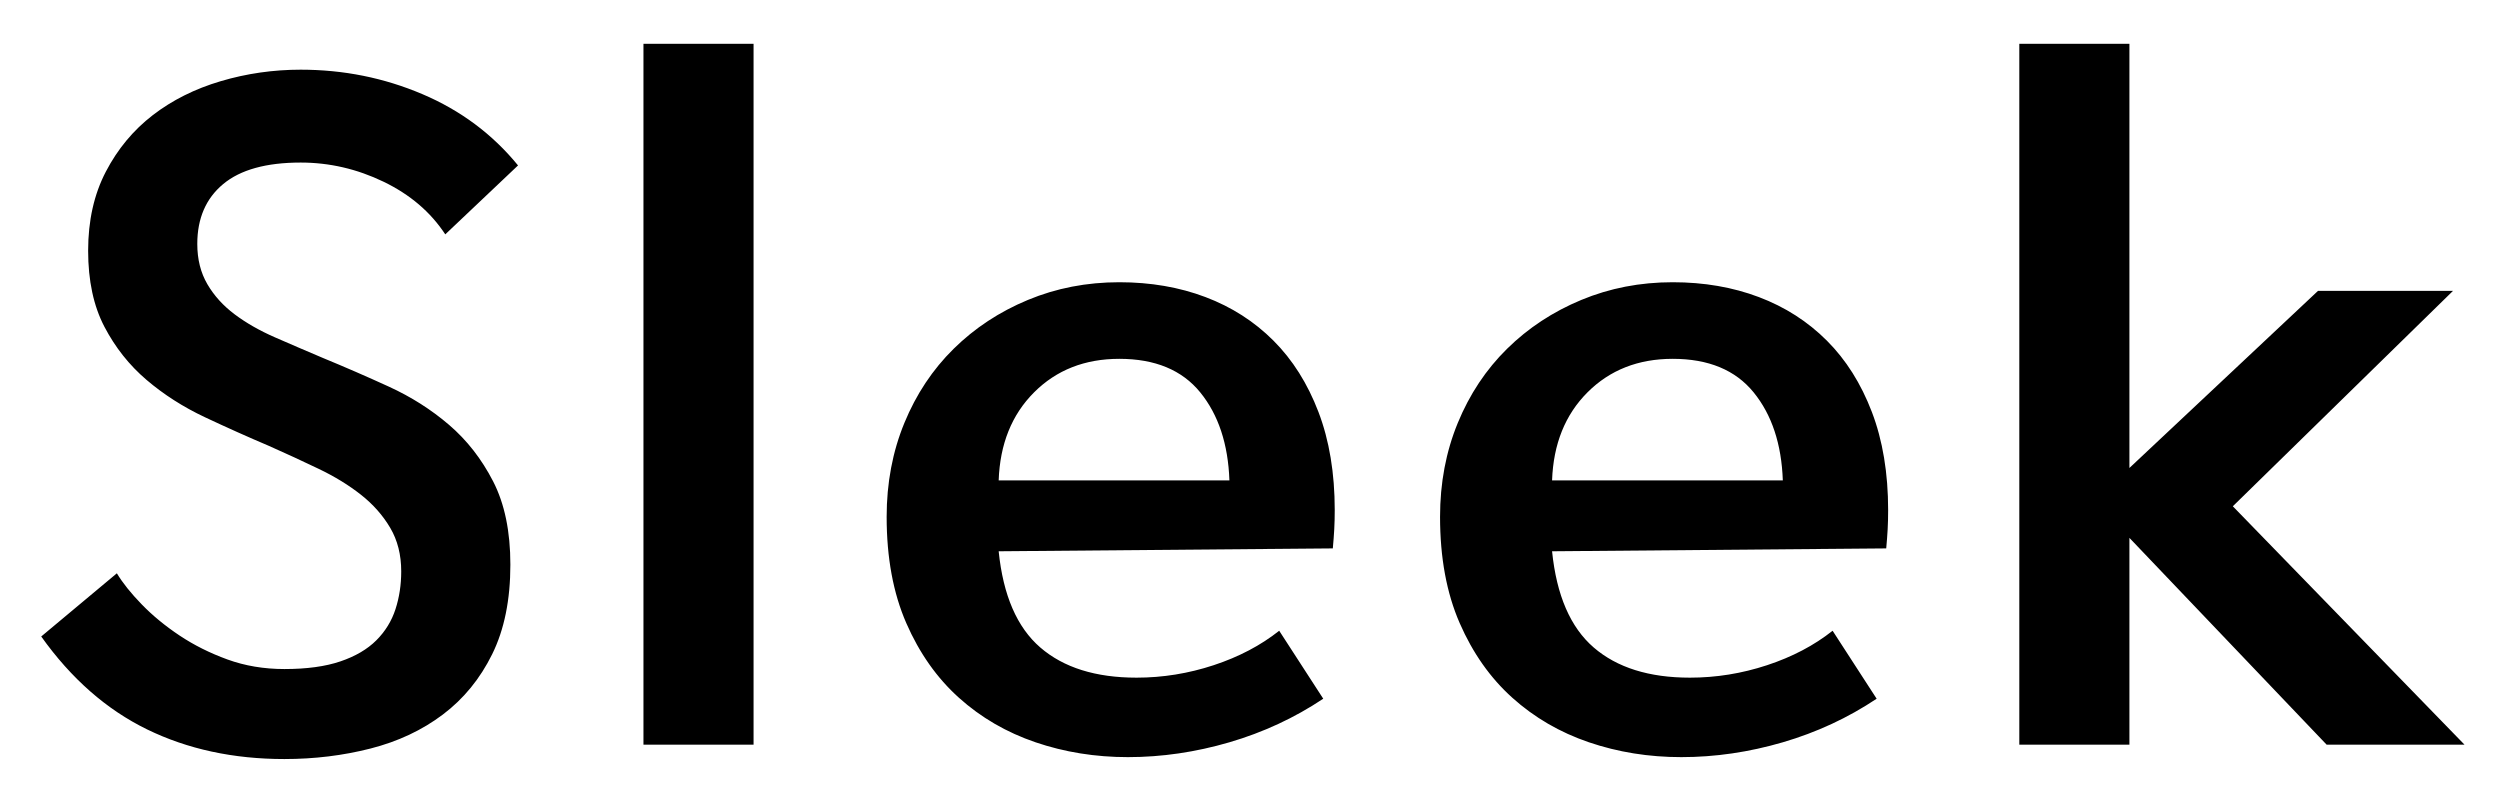
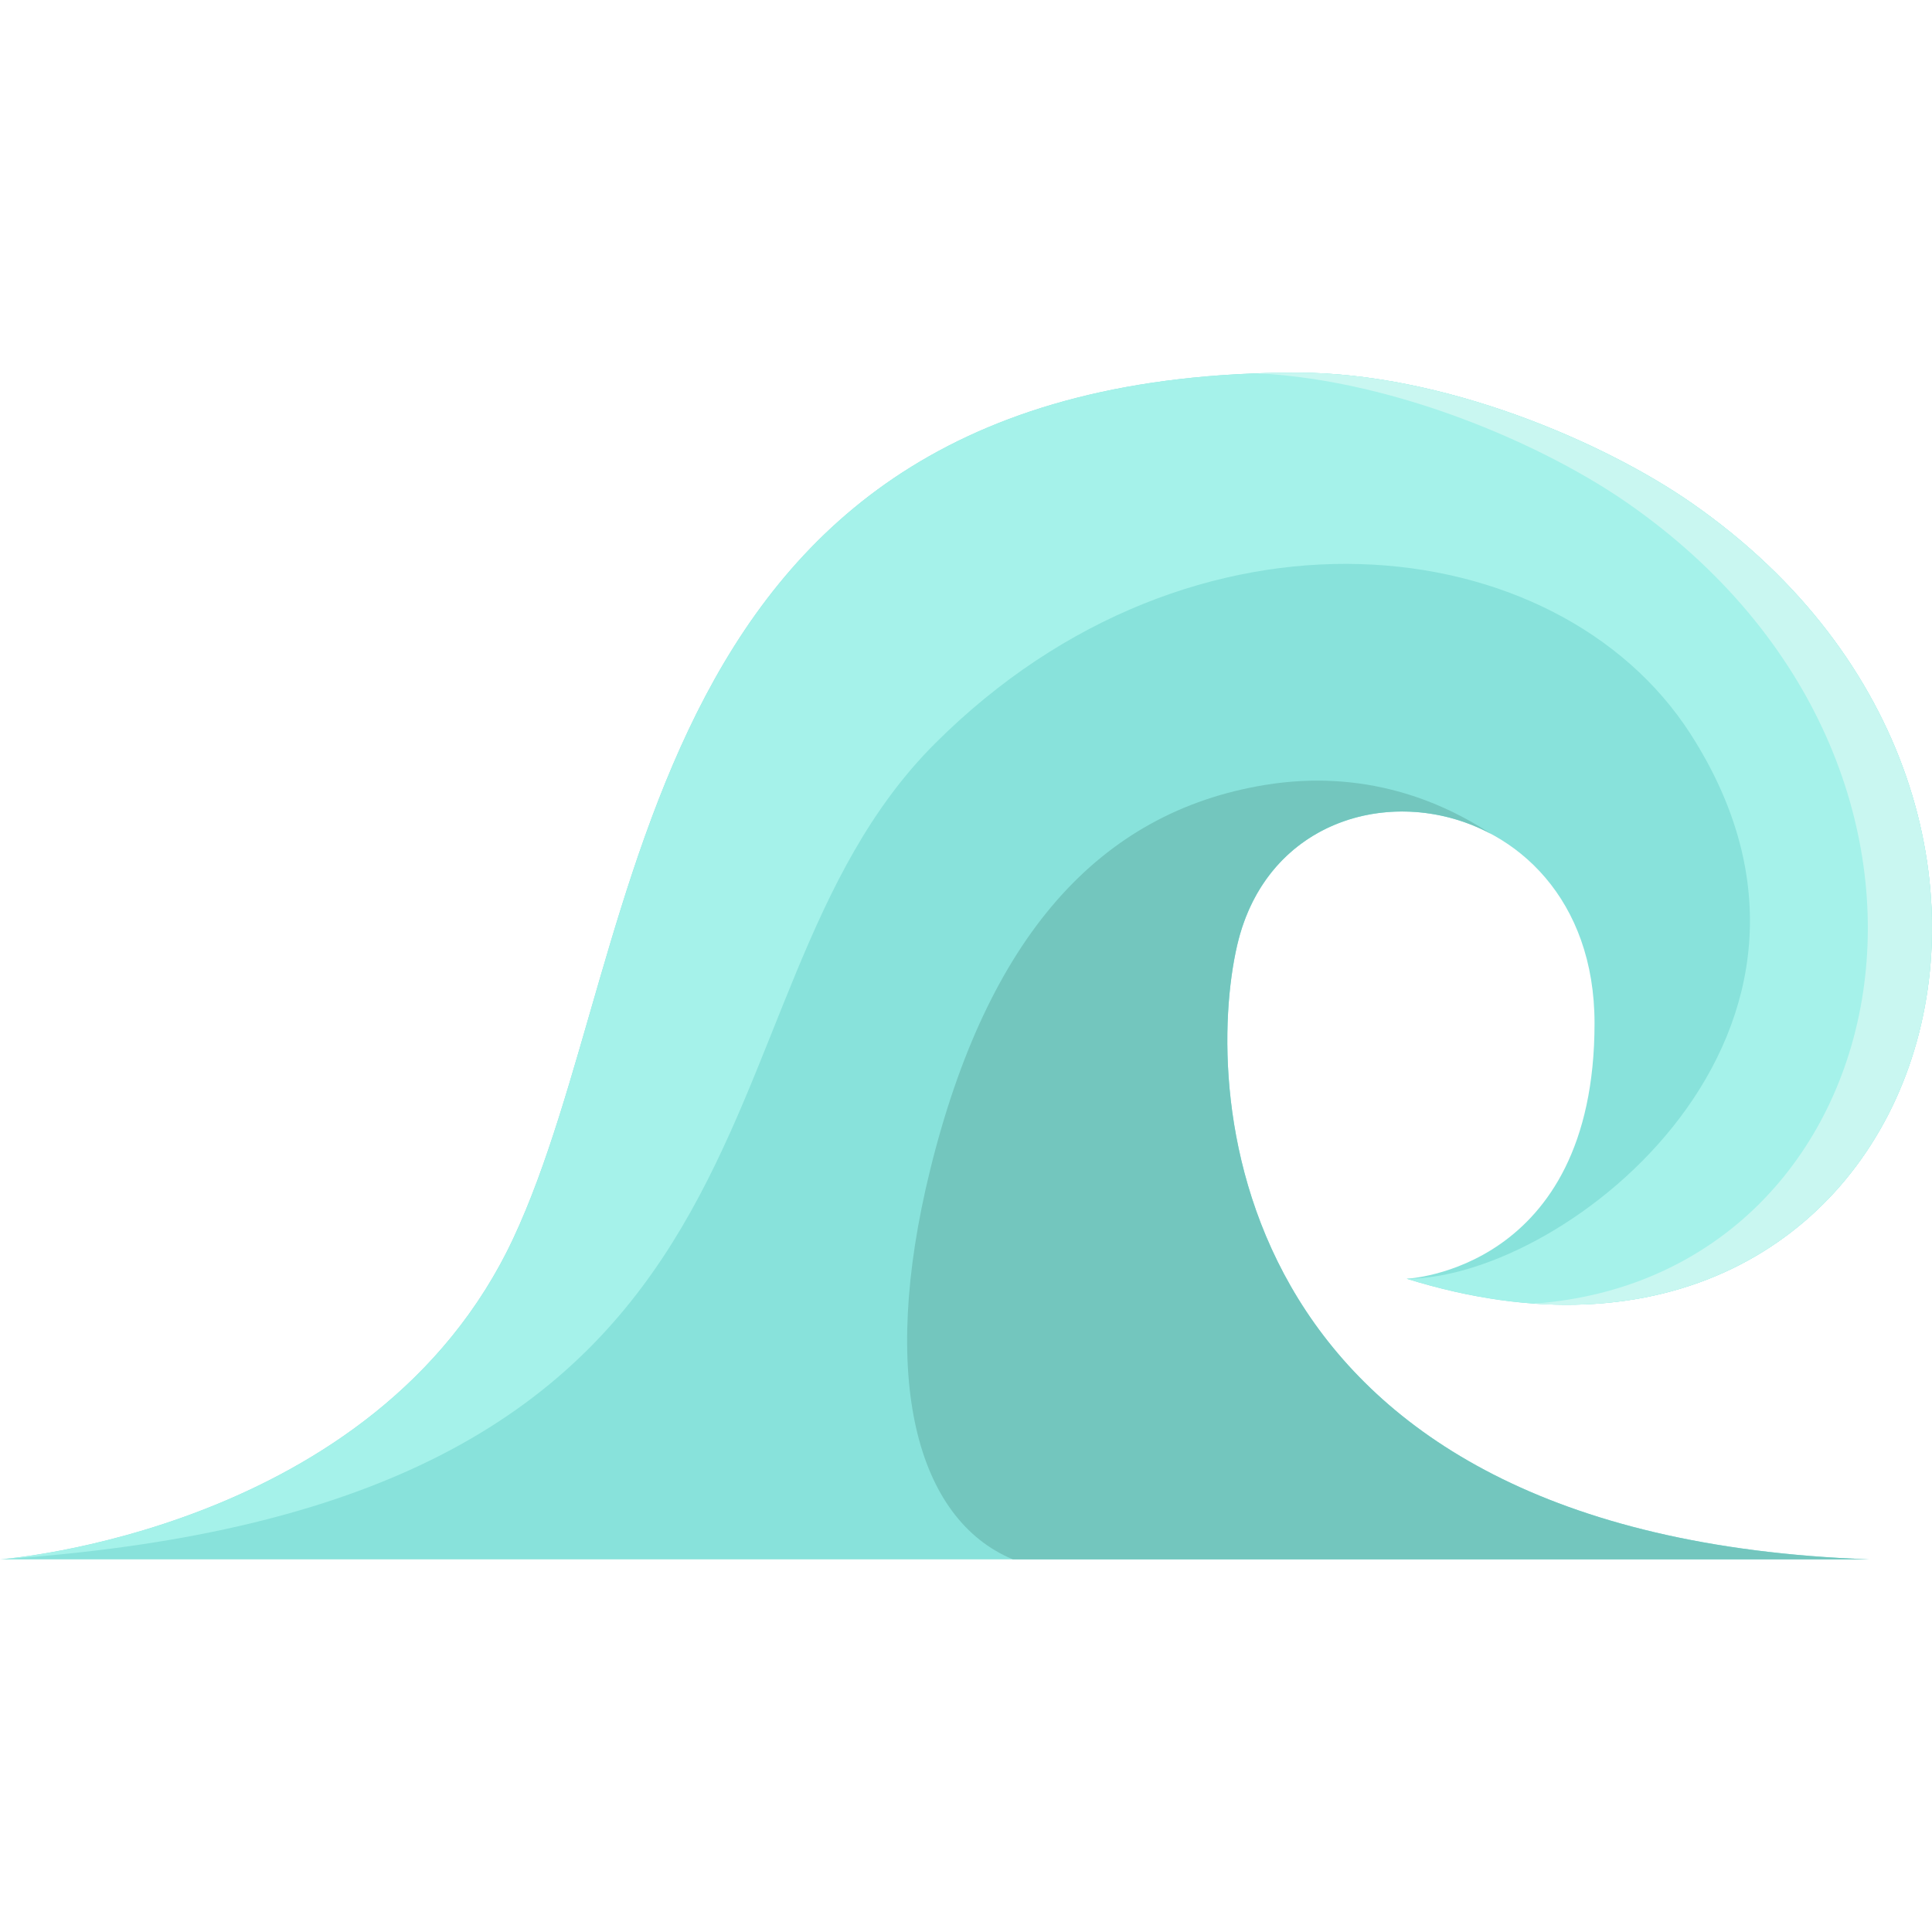
- <svg xmlns="http://www.w3.org/2000/svg" class="logo" viewBox="0 0 47 15" version="1.1">
-   <g id="logo" transform="translate(-113, -89)">
-     <path d="M114.657,93.712 C114.657,93.148 114.768,92.653 114.99,92.227 C115.212,91.801 115.506,91.447 115.872,91.165 C116.238,90.883 116.664,90.67 117.15,90.526 C117.636,90.382 118.137,90.31 118.653,90.31 C119.457,90.31 120.219,90.463 120.939,90.769 C121.659,91.075 122.259,91.522 122.739,92.11 L121.371,93.406 C121.095,92.986 120.708,92.656 120.21,92.416 C119.712,92.176 119.193,92.056 118.653,92.056 C118.005,92.056 117.519,92.191 117.195,92.461 C116.871,92.731 116.709,93.106 116.709,93.586 C116.709,93.874 116.772,94.126 116.898,94.342 C117.024,94.558 117.195,94.747 117.411,94.909 C117.627,95.071 117.879,95.215 118.167,95.341 C118.455,95.467 118.755,95.596 119.067,95.728 C119.475,95.896 119.889,96.076 120.309,96.268 C120.729,96.46 121.107,96.7 121.443,96.988 C121.779,97.276 122.055,97.63 122.271,98.05 C122.487,98.47 122.595,98.992 122.595,99.616 C122.595,100.276 122.481,100.837 122.253,101.299 C122.025,101.761 121.716,102.139 121.326,102.433 C120.936,102.727 120.483,102.94 119.967,103.072 C119.451,103.204 118.911,103.27 118.347,103.27 C117.387,103.27 116.526,103.084 115.764,102.712 C115.002,102.34 114.339,101.758 113.775,100.966 L115.197,99.778 C115.305,99.958 115.461,100.153 115.665,100.363 C115.869,100.573 116.106,100.768 116.376,100.948 C116.646,101.128 116.946,101.278 117.276,101.398 C117.606,101.518 117.963,101.578 118.347,101.578 C118.767,101.578 119.118,101.53 119.4,101.434 C119.682,101.338 119.907,101.206 120.075,101.038 C120.243,100.87 120.363,100.675 120.435,100.453 C120.507,100.231 120.543,99.994 120.543,99.742 C120.543,99.43 120.474,99.157 120.336,98.923 C120.198,98.689 120.015,98.482 119.787,98.302 C119.559,98.122 119.295,97.96 118.995,97.816 C118.695,97.672 118.383,97.528 118.059,97.384 C117.663,97.216 117.261,97.036 116.853,96.844 C116.445,96.652 116.079,96.418 115.755,96.142 C115.431,95.866 115.167,95.533 114.963,95.143 C114.759,94.753 114.657,94.276 114.657,93.712 Z M127.167,89.824 L127.167,103 L125.097,103 L125.097,89.824 L127.167,89.824 Z M131.775,99.364 C131.859,100.192 132.12,100.795 132.558,101.173 C132.996,101.551 133.599,101.74 134.367,101.74 C134.859,101.74 135.342,101.662 135.816,101.506 C136.29,101.35 136.701,101.134 137.049,100.858 L137.877,102.136 C137.337,102.496 136.749,102.769 136.113,102.955 C135.477,103.141 134.841,103.234 134.205,103.234 C133.593,103.234 133.014,103.141 132.468,102.955 C131.922,102.769 131.442,102.49 131.028,102.118 C130.614,101.746 130.284,101.278 130.038,100.714 C129.792,100.15 129.669,99.484 129.669,98.716 C129.669,98.08 129.78,97.492 130.002,96.952 C130.224,96.412 130.533,95.947 130.929,95.557 C131.325,95.167 131.79,94.861 132.324,94.639 C132.858,94.417 133.431,94.306 134.043,94.306 C134.631,94.306 135.171,94.399 135.663,94.585 C136.155,94.771 136.581,95.044 136.941,95.404 C137.301,95.764 137.583,96.211 137.787,96.745 C137.991,97.279 138.093,97.894 138.093,98.59 C138.093,98.722 138.09,98.842 138.084,98.95 C138.078,99.058 138.069,99.178 138.057,99.31 L131.775,99.364 Z M134.043,95.746 C133.395,95.746 132.861,95.956 132.441,96.376 C132.021,96.796 131.799,97.348 131.775,98.032 L136.113,98.032 C136.089,97.348 135.906,96.796 135.564,96.376 C135.222,95.956 134.715,95.746 134.043,95.746 Z M142.179,99.364 C142.263,100.192 142.524,100.795 142.962,101.173 C143.4,101.551 144.003,101.74 144.771,101.74 C145.263,101.74 145.746,101.662 146.22,101.506 C146.694,101.35 147.105,101.134 147.453,100.858 L148.281,102.136 C147.741,102.496 147.153,102.769 146.517,102.955 C145.881,103.141 145.245,103.234 144.609,103.234 C143.997,103.234 143.418,103.141 142.872,102.955 C142.326,102.769 141.846,102.49 141.432,102.118 C141.018,101.746 140.688,101.278 140.442,100.714 C140.196,100.15 140.073,99.484 140.073,98.716 C140.073,98.08 140.184,97.492 140.406,96.952 C140.628,96.412 140.937,95.947 141.333,95.557 C141.729,95.167 142.194,94.861 142.728,94.639 C143.262,94.417 143.835,94.306 144.447,94.306 C145.035,94.306 145.575,94.399 146.067,94.585 C146.559,94.771 146.985,95.044 147.345,95.404 C147.705,95.764 147.987,96.211 148.191,96.745 C148.395,97.279 148.497,97.894 148.497,98.59 C148.497,98.722 148.494,98.842 148.488,98.95 C148.482,99.058 148.473,99.178 148.461,99.31 L142.179,99.364 Z M144.447,95.746 C143.799,95.746 143.265,95.956 142.845,96.376 C142.425,96.796 142.203,97.348 142.179,98.032 L146.517,98.032 C146.493,97.348 146.31,96.796 145.968,96.376 C145.626,95.956 145.119,95.746 144.447,95.746 Z M153.033,89.824 L153.033,97.798 L156.579,94.468 L159.117,94.468 L154.977,98.518 L159.333,103 L156.741,103 L153.033,99.112 L153.033,103 L150.963,103 L150.963,89.824 L153.033,89.824 Z" id="Sleek" />
-   </g>
+ <svg xmlns="http://www.w3.org/2000/svg" version="1.1" id="Layer_1" x="0px" y="0px" viewBox="0 0 512 512" style="enable-background:new 0 0 512 512;" xml:space="preserve">
+   <path style="fill:#88E2DB;" d="M0,413.249c0,0,99.571-7.286,135.999-84.999S166.356,98.751,343.641,98.751  c38.871,0,81.438,18.386,104.731,34.602c116.875,81.362,61.625,248.326-75.589,205.523c0,0,49.786-2.125,49.786-67.697  s-82.091-75.285-94.714-20.643c-8.992,38.927-3.643,156.643,167.571,162.713" />
+   <path style="fill:#A5F2EA;" d="M372.784,338.875c42.5,0,125.678-65.875,75.213-144.378c-35.287-54.897-131.676-65.997-200.283,2.61  c-68.535,68.535-28.014,201.304-247.07,216.094c8.549-0.789,100.639-10.88,135.356-84.951  c36.429-77.714,30.357-229.499,207.642-229.499c38.869,0,81.43,18.384,104.731,34.607  C565.247,214.715,509.998,381.679,372.784,338.875z" />
+   <path style="fill:#C9F7F1;" d="M406.626,345.468c98.15-7.286,125.848-141.731,24.747-212.111  c-21.967-15.288-61.03-32.494-97.992-34.425c3.351-0.122,6.775-0.182,10.261-0.182c38.869,0,81.43,18.384,104.731,34.607  C555.096,207.648,518.304,353.313,406.626,345.468z" />
+   <path style="fill:#73C6BE;" d="M495.426,413.249H268.433c-25.498-10.585-35.582-47.794-21.933-103.214  c15.166-61.576,44.686-94.762,88.642-101.999c26.411-4.347,46.895,4.299,59.973,12.945c-25.087-13.418-59.464-4.238-67.259,29.556  C318.858,289.466,324.212,407.178,495.426,413.249z" />
+   <g>
+ </g>
+   <g>
+ </g>
+   <g>
+ </g>
+   <g>
+ </g>
+   <g>
+ </g>
+   <g>
+ </g>
+   <g>
+ </g>
+   <g>
+ </g>
+   <g>
+ </g>
+   <g>
+ </g>
+   <g>
+ </g>
+   <g>
+ </g>
+   <g>
+ </g>
+   <g>
+ </g>
+   <g>
+ </g>
</svg>
